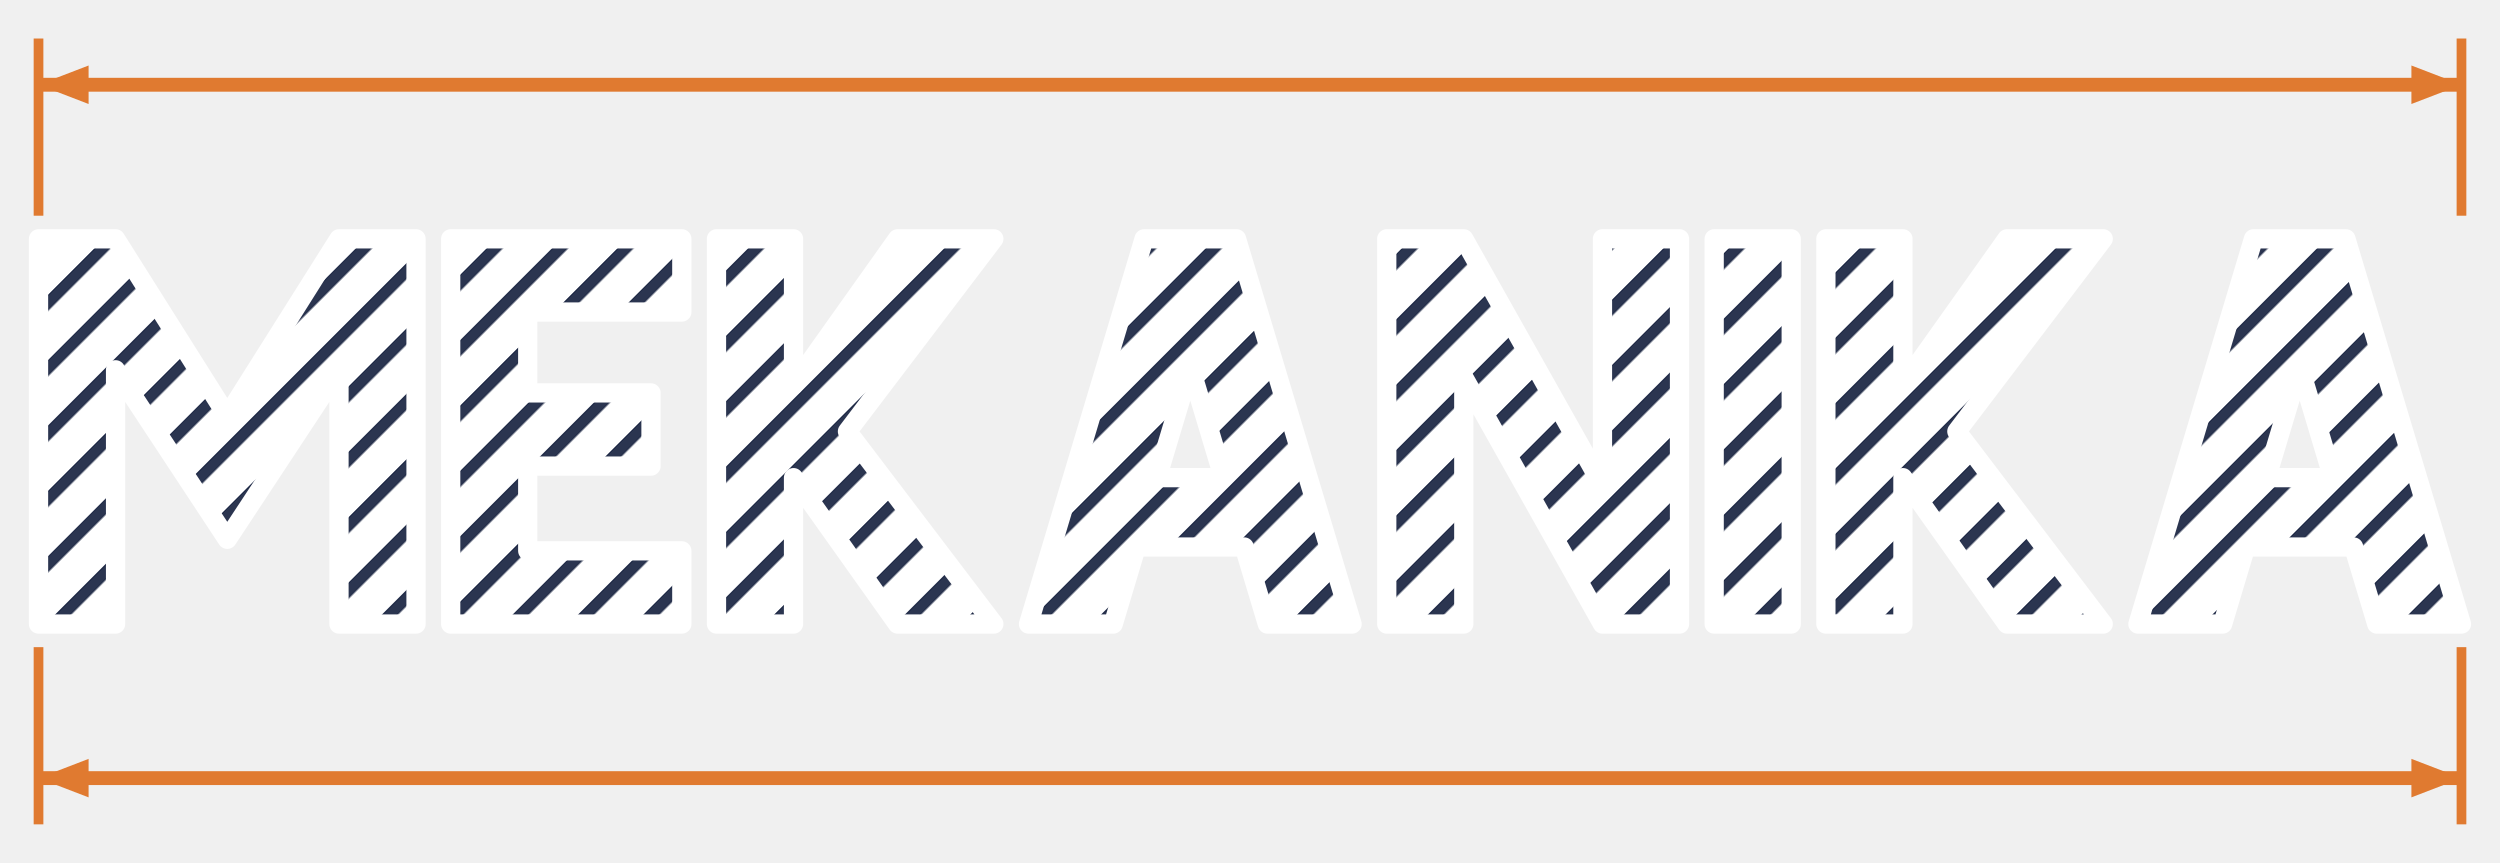
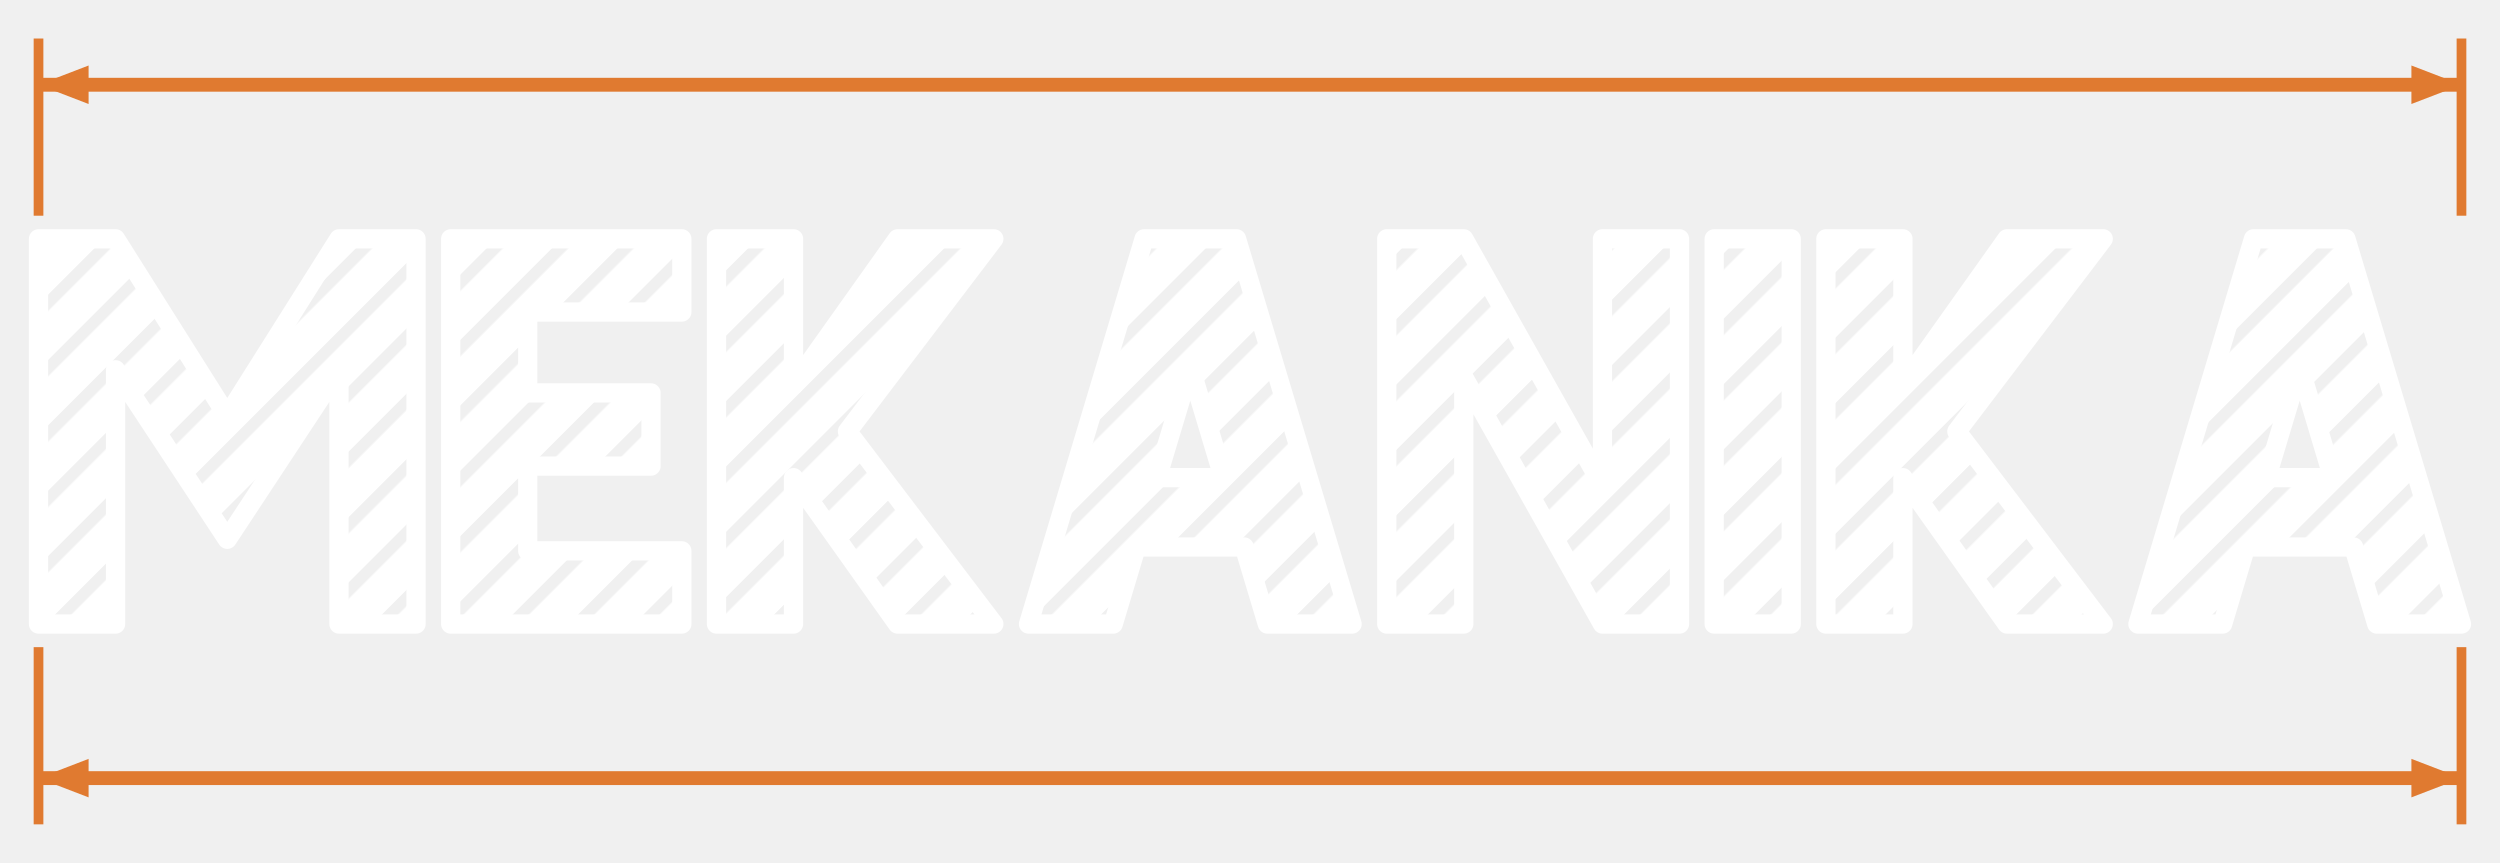
<svg xmlns="http://www.w3.org/2000/svg" viewBox="-10 -62 649 224">
  <defs>
    <pattern id="hlgd" width="12" height="12" patternUnits="userSpaceOnUse" patternTransform="rotate(45)">
-       <rect width="12" height="12" fill="#ffffff" />
-       <rect width="3" height="12" fill="#2b3550" />
+       <rect x="3" width="9" height="12" fill="#ffffff" />
    </pattern>
  </defs>
  <path d="M0 100 L0 0 L20 0 L49 46 L78 0 L98 0 L98 100 L78 100 L78 34 L49 78 L20 34 L20 100 Z M107 0 L167 0 L167 19 L127 19 L127 40 L159 40 L159 59 L127 59 L127 81 L167 81 L167 100 L107 100 Z M176 0 L196 0 L196 38 L223 0 L248 0 L210 50 L248 100 L223 100 L196 62 L196 100 L176 100 Z M257 100 L287 0 L311 0 L341 100 L319 100 L313 80 L285 80 L279 100 Z M307.6 62 L299 33.3 L290.4 62 Z M350 100 L350 0 L370 0 L406 64 L406 0 L426 0 L426 100 L406 100 L370 36 L370 100 Z M435 0 L455 0 L455 100 L435 100 Z M464 0 L484 0 L484 38 L511 0 L536 0 L498 50 L536 100 L511 100 L484 62 L484 100 L464 100 Z M545 100 L575 0 L599 0 L629 100 L607 100 L601 80 L573 80 L567 100 Z M595.6 62 L587 33.3 L578.4 62 Z" fill="url(#hlgd)" fill-rule="evenodd" stroke="#ffffff" stroke-width="5" stroke-linejoin="round" />
  <g>
    <path d="M0 -6 V-52 M629 -6 V-52" stroke="#e07a30" stroke-width="2.52" fill="none" />
    <path d="M0 -40 H629" stroke="#e07a30" stroke-width="3.6" fill="none" />
    <path d="M0 -40 L13 -45 L13 -35 ZM629 -40 L616 -35 L616 -45 Z" fill="#e07a30" />
    <path d="M0 106 V152 M629 106 V152" stroke="#e07a30" stroke-width="2.52" fill="none" />
    <path d="M0 140 H629" stroke="#e07a30" stroke-width="3.6" fill="none" />
    <path d="M0 140 L13 135 L13 145 ZM629 140 L616 145 L616 135 Z" fill="#e07a30" />
  </g>
</svg>
